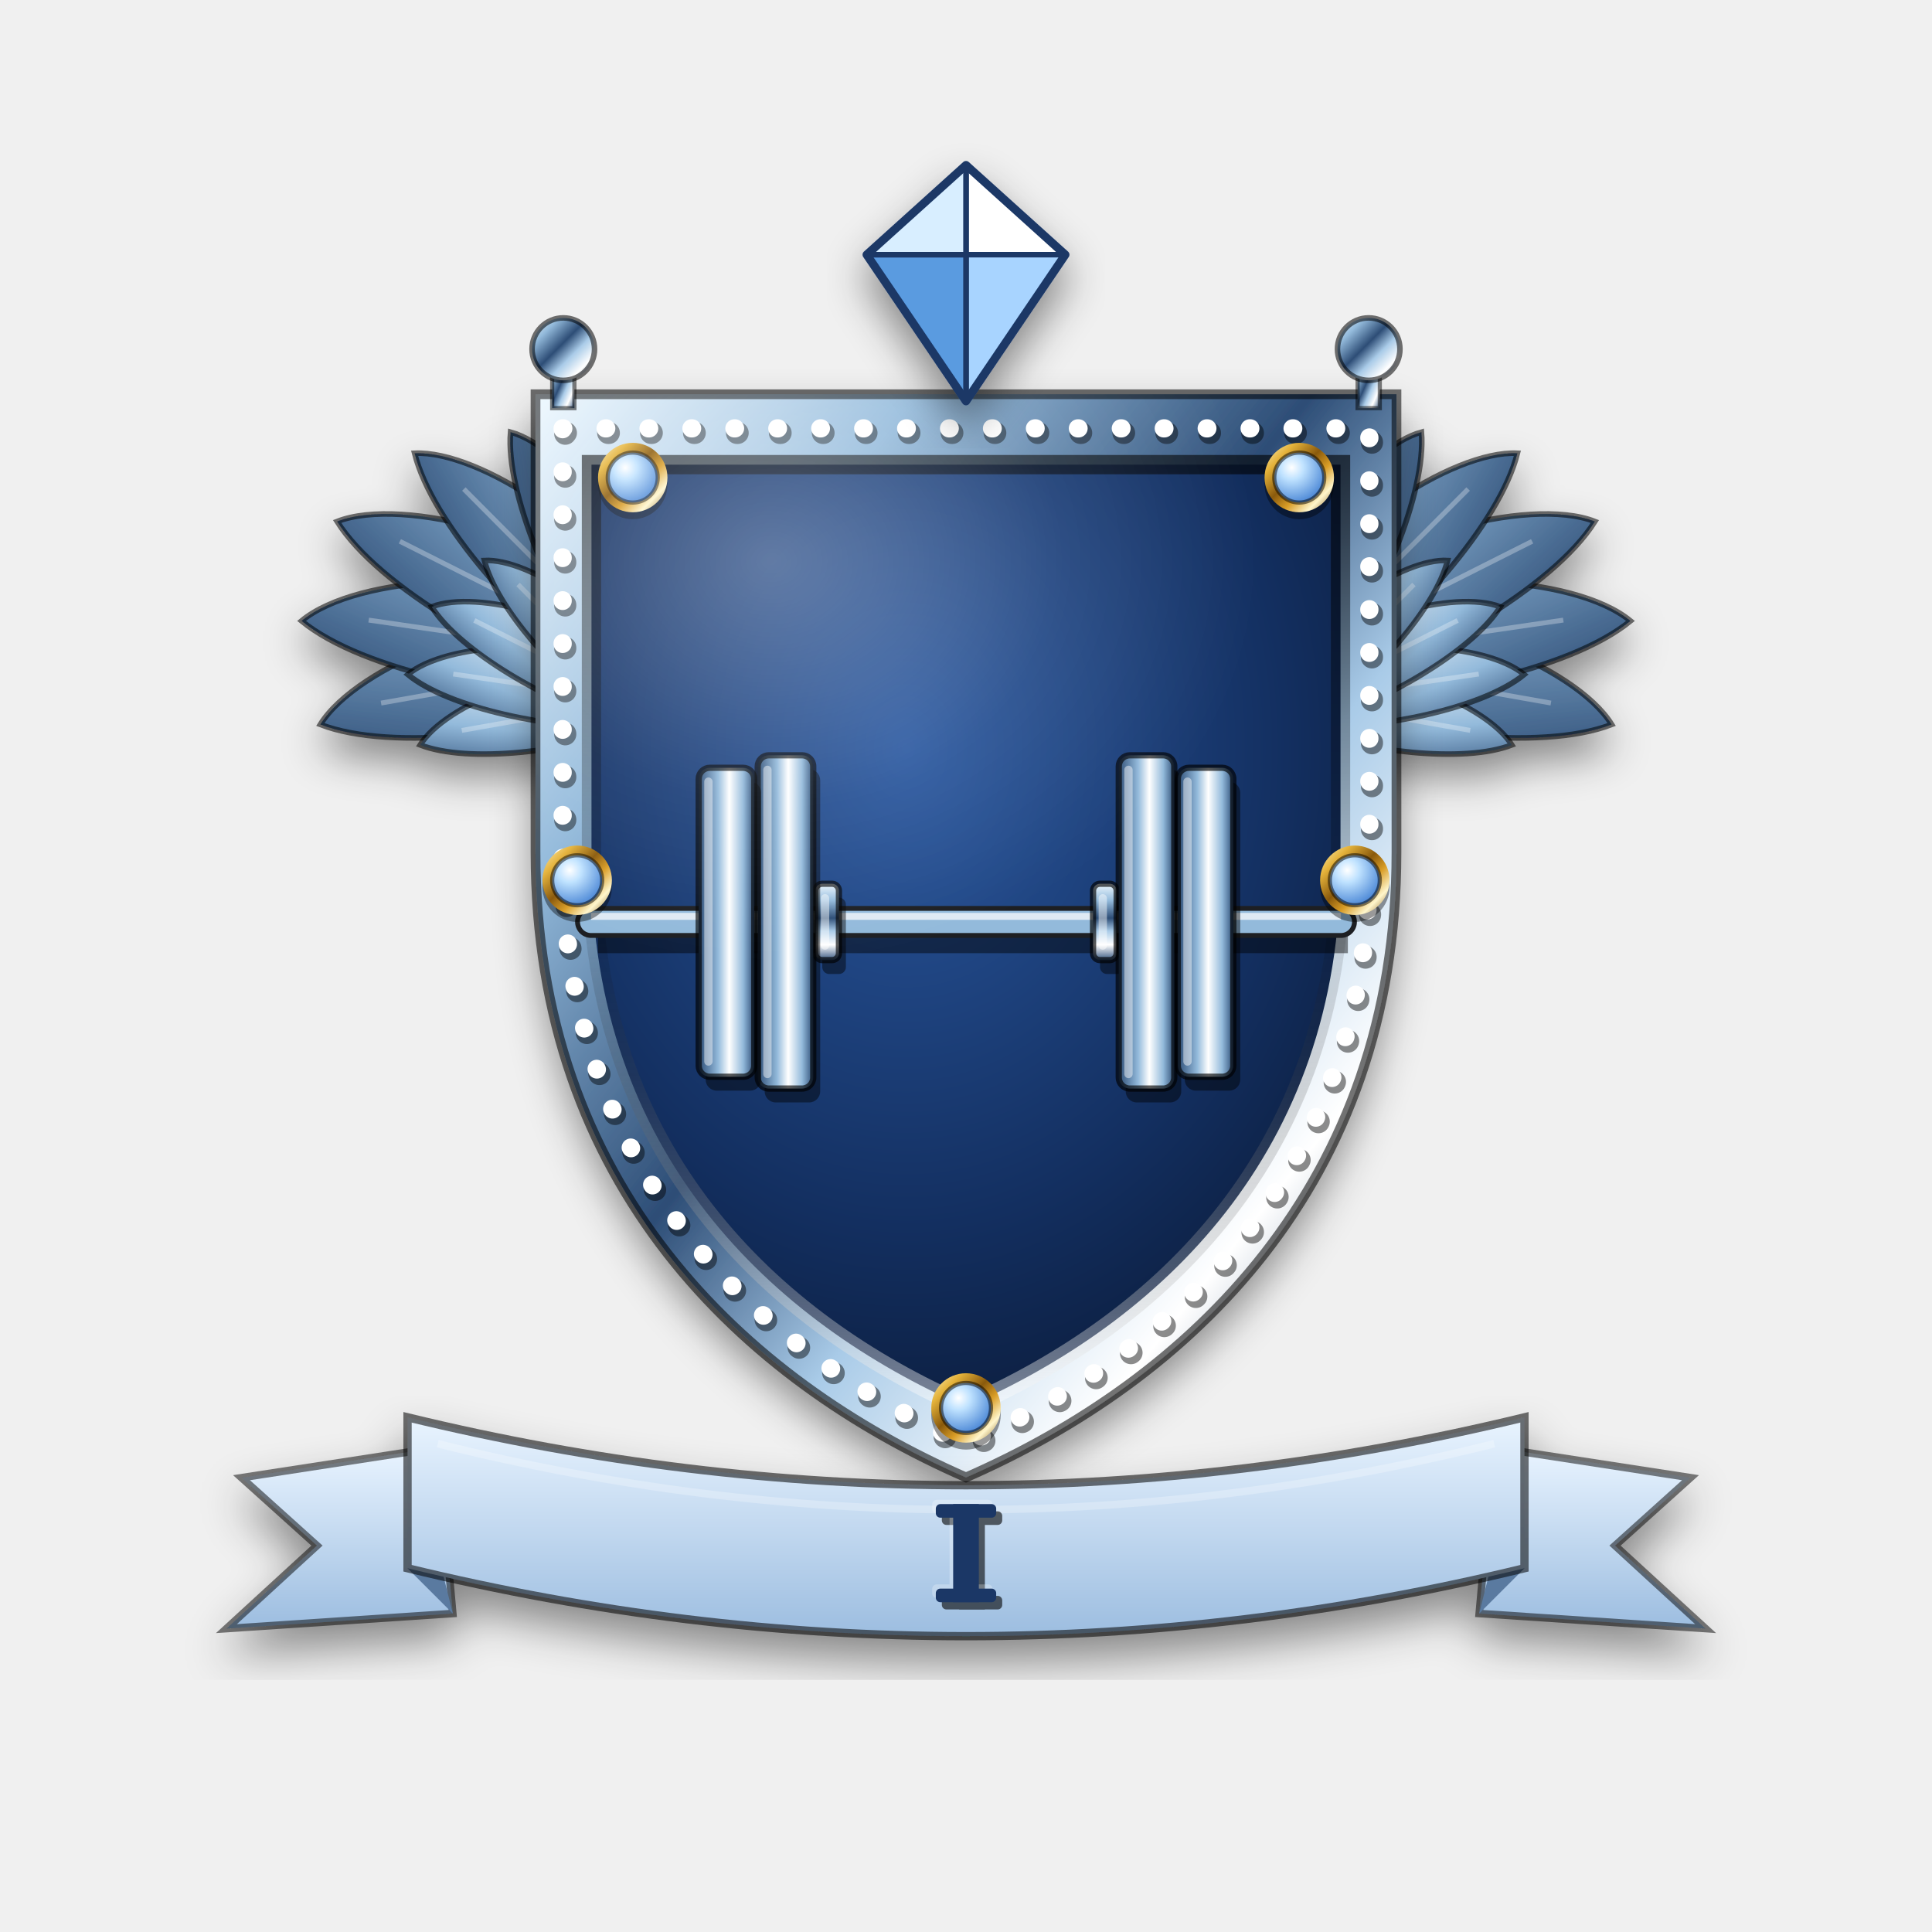
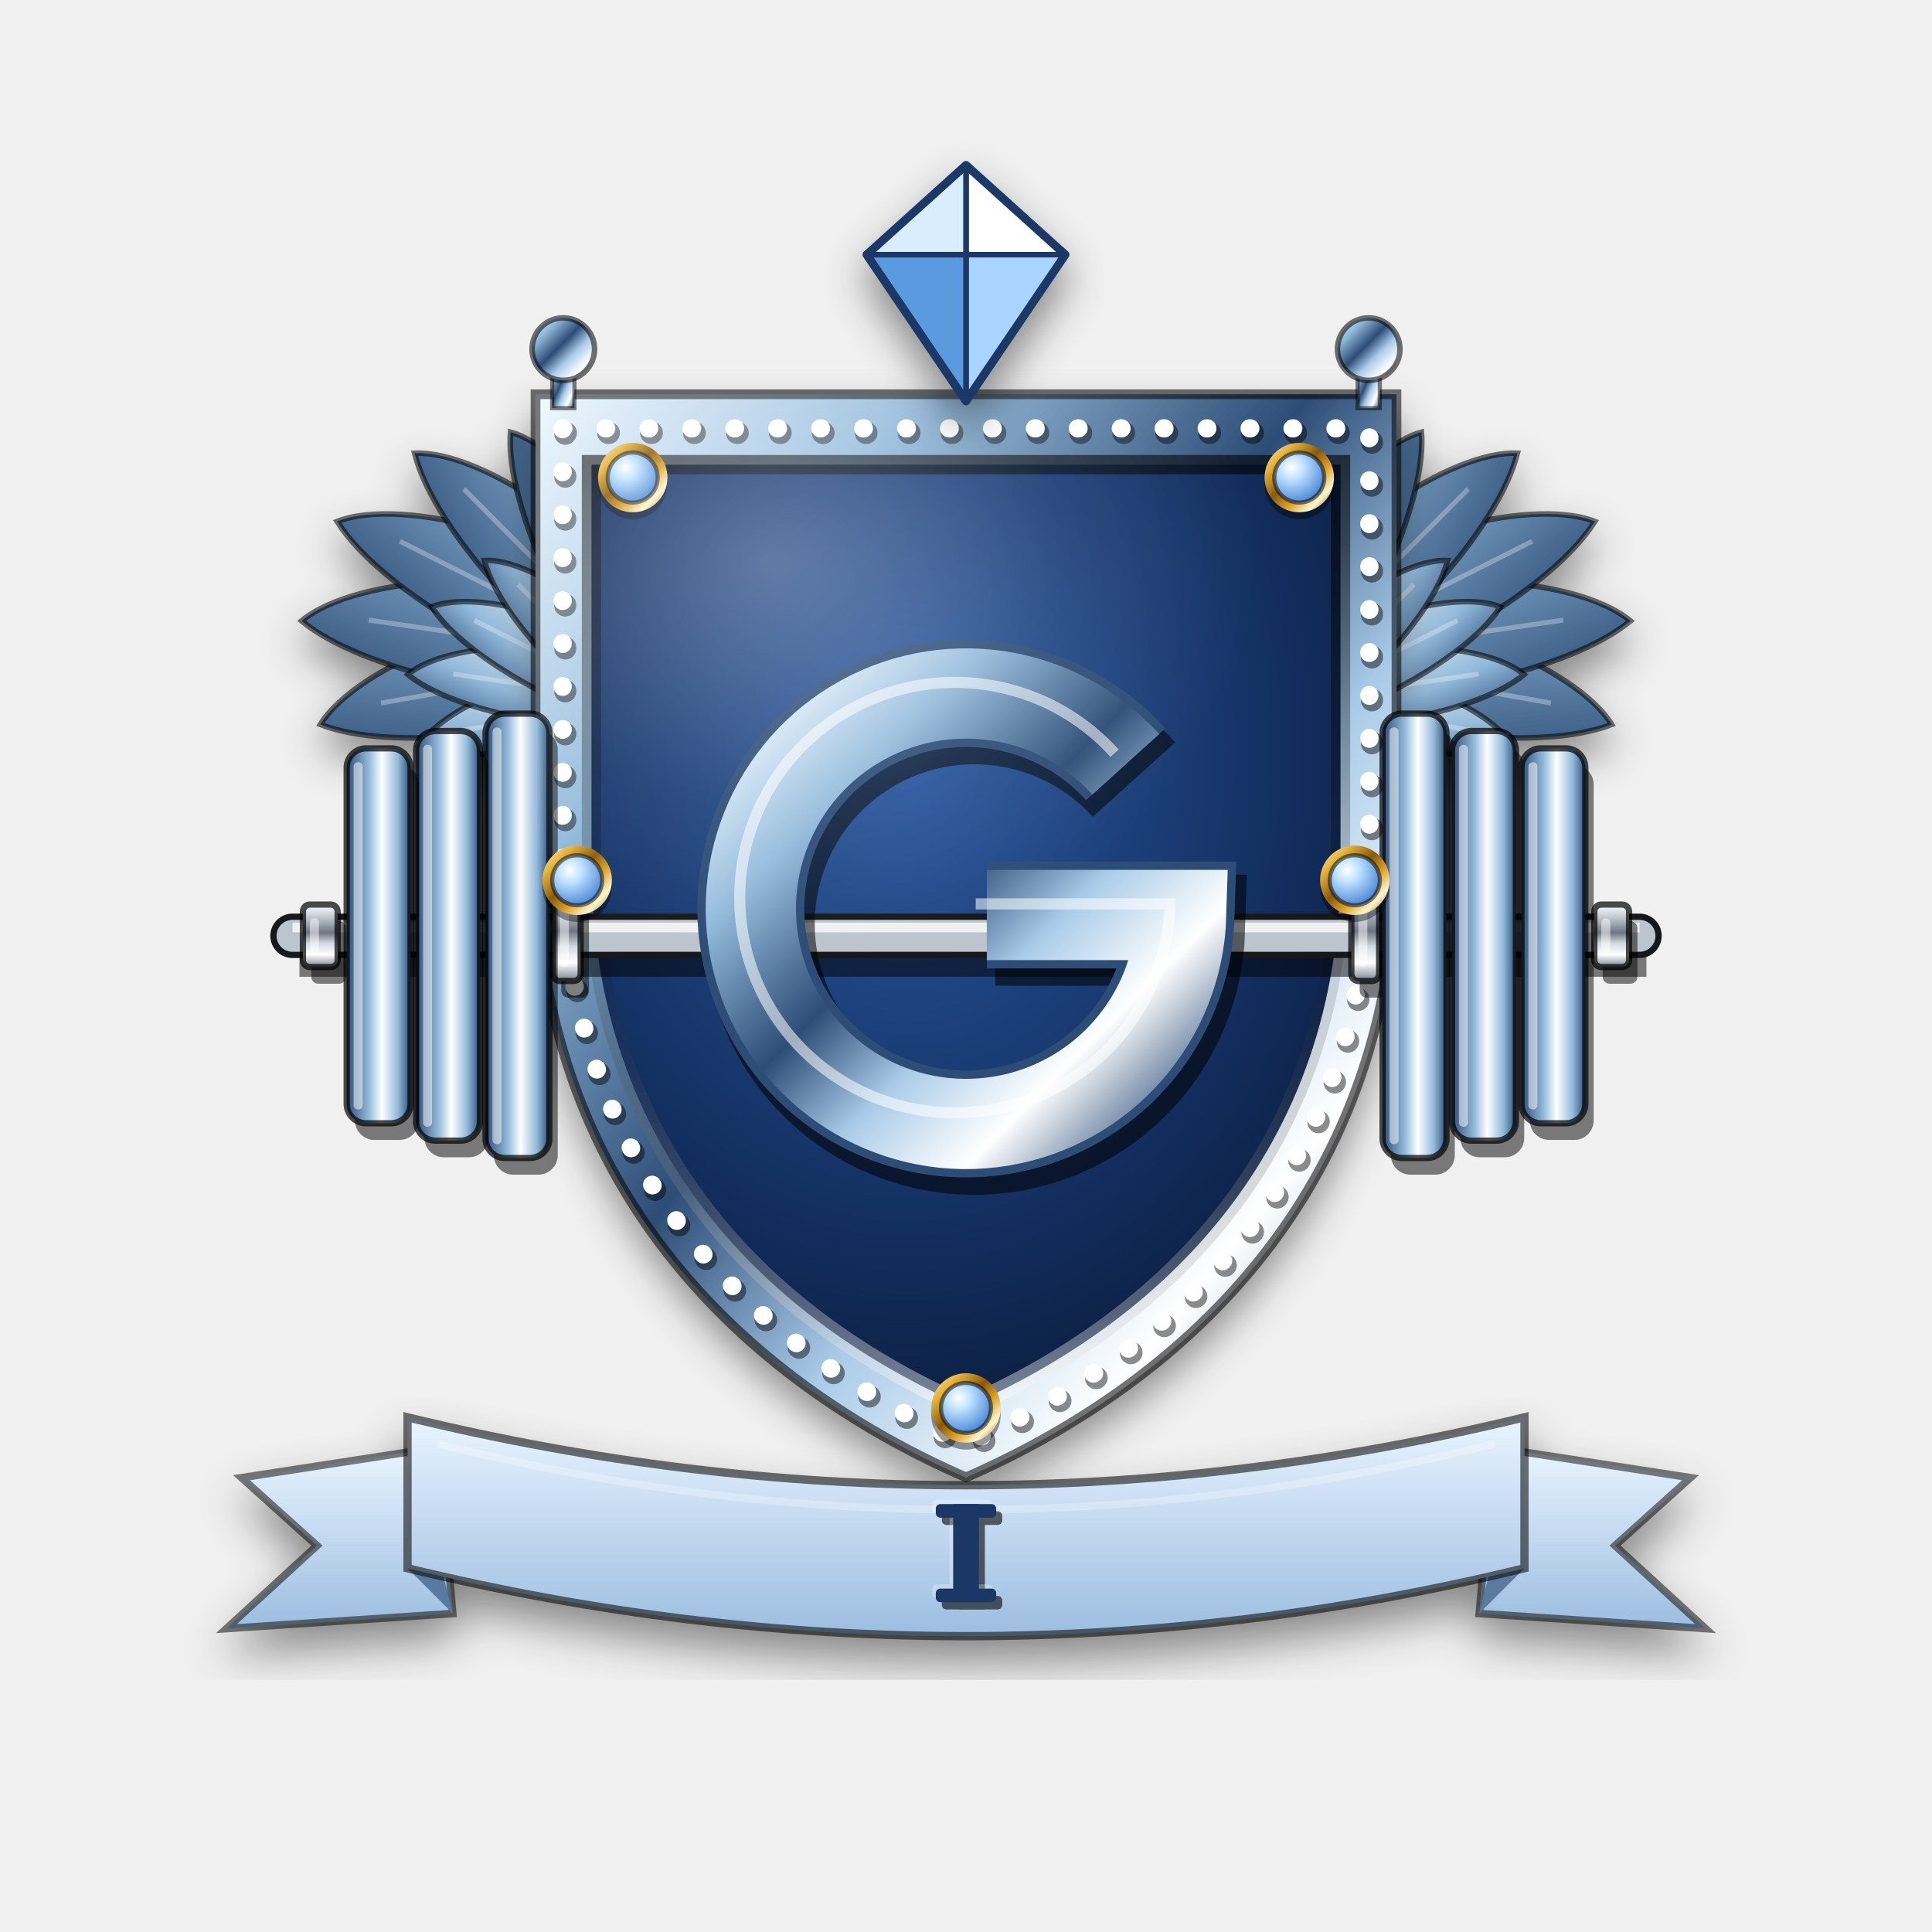
<svg xmlns="http://www.w3.org/2000/svg" viewBox="0 0 256 256">
  <defs>
    <filter id="ds" x="-20%" y="-20%" width="140%" height="140%">
      <feDropShadow dx="0" dy="3" stdDeviation="3" flood-color="#000" flood-opacity=".45" />
    </filter>
    <linearGradient id="l1" x1="0" y1="0" x2="1" y2="1">
      <stop offset="0" stop-color="#93badb" />
      <stop offset="1" stop-color="#2d4d76" />
    </linearGradient>
    <linearGradient id="l2" x1="0" y1="0" x2="1" y2="1">
      <stop offset="0" stop-color="#ffffff" />
      <stop offset="0.6" stop-color="#93badb" />
      <stop offset="1" stop-color="#2d4d76" />
    </linearGradient>
    <radialGradient id="r3" cx="0.42" cy="0.3" r="0.85">
      <stop offset="0" stop-color="#2a58a0" />
      <stop offset="0.6" stop-color="#132f60" />
      <stop offset="1" stop-color="#08152e" />
    </radialGradient>
    <linearGradient id="l4" x1="0" y1="0" x2="1" y2="1">
      <stop offset="0" stop-color="#eef8ff" />
      <stop offset="0.22" stop-color="#93badb" />
      <stop offset="0.45" stop-color="#2d4d76" />
      <stop offset="0.62" stop-color="#a9cbe8" />
      <stop offset="0.8" stop-color="#ffffff" />
      <stop offset="1" stop-color="#34557e" />
    </linearGradient>
    <linearGradient id="l5" x1="0" y1="0" x2="0" y2="1">
      <stop offset="0" stop-color="#000" stop-opacity="0.6" />
      <stop offset="0.5" stop-color="#000" stop-opacity="0.1" />
      <stop offset="1" stop-color="#fff" stop-opacity="0.45" />
    </linearGradient>
    <linearGradient id="l6" x1="0" y1="0" x2="1" y2="0">
      <stop offset="0" stop-color="#2d4d76" />
      <stop offset="0.35" stop-color="#93badb" />
      <stop offset="0.55" stop-color="#ffffff" />
      <stop offset="0.8" stop-color="#93badb" />
      <stop offset="1" stop-color="#2d4d76" />
    </linearGradient>
    <linearGradient id="l7" x1="0" y1="0" x2="0" y2="1">
+       <stop offset="0" stop-color="#ffffff" />
+       <stop offset="0.22" stop-color="#bcc4cd" />
+       <stop offset="0.45" stop-color="#6c7581" />
+       <stop offset="0.62" stop-color="#d2d9e0" />
+       <stop offset="0.8" stop-color="#ffffff" />
+       <stop offset="1" stop-color="#78818c" />
+     </linearGradient>
+     <linearGradient id="l8" x1="0" y1="0" x2="1" y2="1">
      <stop offset="0" stop-color="#eef8ff" />
      <stop offset="0.22" stop-color="#93badb" />
      <stop offset="0.45" stop-color="#2d4d76" />
      <stop offset="0.62" stop-color="#a9cbe8" />
      <stop offset="0.8" stop-color="#ffffff" />
      <stop offset="1" stop-color="#34557e" />
    </linearGradient>
-     <radialGradient id="r8" cx="0.35" cy="0.3" r="0.8">
-       <stop offset="0" stop-color="#fff" />
-       <stop offset="0.3" stop-color="#bfe2ff" />
-       <stop offset="1" stop-color="#3a7ad0" />
-     </radialGradient>
-     <linearGradient id="l9" x1="0" y1="0" x2="1" y2="1">
-       <stop offset="0" stop-color="#fff3bf" />
-       <stop offset="0.22" stop-color="#e4b23a" />
-       <stop offset="0.45" stop-color="#8a5a0c" />
-       <stop offset="0.62" stop-color="#d99d26" />
-       <stop offset="0.8" stop-color="#fff6cc" />
-       <stop offset="1" stop-color="#7a4d08" />
-     </linearGradient>
-     <radialGradient id="r10" cx="0.35" cy="0.3" r="0.8">
-       <stop offset="0" stop-color="#fff" />
-       <stop offset="0.3" stop-color="#bfe2ff" />
-       <stop offset="1" stop-color="#3a7ad0" />
-     </radialGradient>
-     <linearGradient id="l11" x1="0" y1="0" x2="1" y2="1">
-       <stop offset="0" stop-color="#fff3bf" />
-       <stop offset="0.22" stop-color="#e4b23a" />
-       <stop offset="0.45" stop-color="#8a5a0c" />
-       <stop offset="0.62" stop-color="#d99d26" />
-       <stop offset="0.8" stop-color="#fff6cc" />
-       <stop offset="1" stop-color="#7a4d08" />
-     </linearGradient>
-     <radialGradient id="r12" cx="0.35" cy="0.3" r="0.8">
-       <stop offset="0" stop-color="#fff" />
-       <stop offset="0.3" stop-color="#bfe2ff" />
-       <stop offset="1" stop-color="#3a7ad0" />
-     </radialGradient>
-     <linearGradient id="l13" x1="0" y1="0" x2="1" y2="1">
-       <stop offset="0" stop-color="#fff3bf" />
-       <stop offset="0.22" stop-color="#e4b23a" />
-       <stop offset="0.45" stop-color="#8a5a0c" />
-       <stop offset="0.62" stop-color="#d99d26" />
-       <stop offset="0.8" stop-color="#fff6cc" />
-       <stop offset="1" stop-color="#7a4d08" />
-     </linearGradient>
-     <radialGradient id="r14" cx="0.35" cy="0.3" r="0.8">
-       <stop offset="0" stop-color="#fff" />
-       <stop offset="0.3" stop-color="#bfe2ff" />
-       <stop offset="1" stop-color="#3a7ad0" />
-     </radialGradient>
-     <linearGradient id="l15" x1="0" y1="0" x2="1" y2="1">
-       <stop offset="0" stop-color="#fff3bf" />
-       <stop offset="0.22" stop-color="#e4b23a" />
-       <stop offset="0.45" stop-color="#8a5a0c" />
-       <stop offset="0.62" stop-color="#d99d26" />
-       <stop offset="0.8" stop-color="#fff6cc" />
-       <stop offset="1" stop-color="#7a4d08" />
-     </linearGradient>
-     <radialGradient id="r16" cx="0.35" cy="0.3" r="0.8">
-       <stop offset="0" stop-color="#fff" />
-       <stop offset="0.3" stop-color="#bfe2ff" />
-       <stop offset="1" stop-color="#3a7ad0" />
-     </radialGradient>
-     <linearGradient id="l17" x1="0" y1="0" x2="1" y2="1">
-       <stop offset="0" stop-color="#fff3bf" />
-       <stop offset="0.22" stop-color="#e4b23a" />
-       <stop offset="0.45" stop-color="#8a5a0c" />
-       <stop offset="0.62" stop-color="#d99d26" />
-       <stop offset="0.8" stop-color="#fff6cc" />
-       <stop offset="1" stop-color="#7a4d08" />
-     </linearGradient>
-     <radialGradient id="r18" cx="0.5" cy="0.5" r="0.5">
+     <radialGradient id="r9" cx="0.35" cy="0.3" r="0.8">
+       <stop offset="0" stop-color="#fff" />
+       <stop offset="0.3" stop-color="#bfe2ff" />
+       <stop offset="1" stop-color="#3a7ad0" />
+     </radialGradient>
+     <linearGradient id="l10" x1="0" y1="0" x2="1" y2="1">
+       <stop offset="0" stop-color="#fff3bf" />
+       <stop offset="0.22" stop-color="#e4b23a" />
+       <stop offset="0.45" stop-color="#8a5a0c" />
+       <stop offset="0.62" stop-color="#d99d26" />
+       <stop offset="0.8" stop-color="#fff6cc" />
+       <stop offset="1" stop-color="#7a4d08" />
+     </linearGradient>
+     <radialGradient id="r11" cx="0.35" cy="0.3" r="0.8">
+       <stop offset="0" stop-color="#fff" />
+       <stop offset="0.3" stop-color="#bfe2ff" />
+       <stop offset="1" stop-color="#3a7ad0" />
+     </radialGradient>
+     <linearGradient id="l12" x1="0" y1="0" x2="1" y2="1">
+       <stop offset="0" stop-color="#fff3bf" />
+       <stop offset="0.22" stop-color="#e4b23a" />
+       <stop offset="0.45" stop-color="#8a5a0c" />
+       <stop offset="0.62" stop-color="#d99d26" />
+       <stop offset="0.8" stop-color="#fff6cc" />
+       <stop offset="1" stop-color="#7a4d08" />
+     </linearGradient>
+     <radialGradient id="r13" cx="0.35" cy="0.3" r="0.8">
+       <stop offset="0" stop-color="#fff" />
+       <stop offset="0.3" stop-color="#bfe2ff" />
+       <stop offset="1" stop-color="#3a7ad0" />
+     </radialGradient>
+     <linearGradient id="l14" x1="0" y1="0" x2="1" y2="1">
+       <stop offset="0" stop-color="#fff3bf" />
+       <stop offset="0.22" stop-color="#e4b23a" />
+       <stop offset="0.45" stop-color="#8a5a0c" />
+       <stop offset="0.62" stop-color="#d99d26" />
+       <stop offset="0.8" stop-color="#fff6cc" />
+       <stop offset="1" stop-color="#7a4d08" />
+     </linearGradient>
+     <radialGradient id="r15" cx="0.35" cy="0.3" r="0.8">
+       <stop offset="0" stop-color="#fff" />
+       <stop offset="0.3" stop-color="#bfe2ff" />
+       <stop offset="1" stop-color="#3a7ad0" />
+     </radialGradient>
+     <linearGradient id="l16" x1="0" y1="0" x2="1" y2="1">
+       <stop offset="0" stop-color="#fff3bf" />
+       <stop offset="0.22" stop-color="#e4b23a" />
+       <stop offset="0.45" stop-color="#8a5a0c" />
+       <stop offset="0.62" stop-color="#d99d26" />
+       <stop offset="0.8" stop-color="#fff6cc" />
+       <stop offset="1" stop-color="#7a4d08" />
+     </linearGradient>
+     <radialGradient id="r17" cx="0.35" cy="0.3" r="0.8">
+       <stop offset="0" stop-color="#fff" />
+       <stop offset="0.3" stop-color="#bfe2ff" />
+       <stop offset="1" stop-color="#3a7ad0" />
+     </radialGradient>
+     <linearGradient id="l18" x1="0" y1="0" x2="1" y2="1">
+       <stop offset="0" stop-color="#fff3bf" />
+       <stop offset="0.22" stop-color="#e4b23a" />
+       <stop offset="0.45" stop-color="#8a5a0c" />
+       <stop offset="0.62" stop-color="#d99d26" />
+       <stop offset="0.8" stop-color="#fff6cc" />
+       <stop offset="1" stop-color="#7a4d08" />
+     </linearGradient>
+     <radialGradient id="r19" cx="0.5" cy="0.5" r="0.5">
      <stop offset="0" stop-color="#fff" stop-opacity="0.3" />
      <stop offset="0.6" stop-color="#fff" stop-opacity="0.075" />
      <stop offset="1" stop-color="#fff" stop-opacity="0" />
    </radialGradient>
-     <clipPath id="c19">
+     <clipPath id="c20">
      <path d="M66 46H190V112C190 160 160 188 128 202C96 188 66 160 66 112Z" />
    </clipPath>
-     <linearGradient id="l20" x1="0" y1="0" x2="1" y2="1">
-       <stop offset="0" stop-color="#eef8ff" />
-       <stop offset="0.22" stop-color="#93badb" />
-       <stop offset="0.45" stop-color="#2d4d76" />
-       <stop offset="0.62" stop-color="#a9cbe8" />
-       <stop offset="0.8" stop-color="#ffffff" />
-       <stop offset="1" stop-color="#34557e" />
-     </linearGradient>
    <linearGradient id="l21" x1="0" y1="0" x2="1" y2="1">
      <stop offset="0" stop-color="#eef8ff" />
      <stop offset="0.22" stop-color="#93badb" />
      <stop offset="0.45" stop-color="#2d4d76" />
      <stop offset="0.62" stop-color="#a9cbe8" />
      <stop offset="0.8" stop-color="#ffffff" />
      <stop offset="1" stop-color="#34557e" />
    </linearGradient>
-     <linearGradient id="l22" x1="0" y1="0" x2="0" y2="1">
+     <linearGradient id="l22" x1="0" y1="0" x2="1" y2="1">
+       <stop offset="0" stop-color="#eef8ff" />
+       <stop offset="0.22" stop-color="#93badb" />
+       <stop offset="0.45" stop-color="#2d4d76" />
+       <stop offset="0.62" stop-color="#a9cbe8" />
+       <stop offset="0.8" stop-color="#ffffff" />
+       <stop offset="1" stop-color="#34557e" />
+     </linearGradient>
+     <linearGradient id="l23" x1="0" y1="0" x2="0" y2="1">
      <stop offset="0" stop-color="#e9f4ff" />
      <stop offset="1" stop-color="#9cbde0" />
    </linearGradient>
  </defs>
  <g transform="translate(128 124) scale(0.92) translate(-128 -124)">
    <g filter="url(#ds)">
      <g transform="translate(176 84) rotate(12)">
        <path d="M0 -6C16.1 -11.4 39.1 -7.2 46 0C36.8 6 16.1 7.8 0 6Z" fill="url(#l1)" stroke="#000" stroke-opacity=".55" stroke-width=".8" />
        <path d="M2 0L36.8 -1.2" stroke="#fff" stroke-opacity=".3" stroke-width=".7" />
      </g>
      <g transform="translate(176 84) rotate(-6.4)">
        <path d="M0 -6.2C16.8 -11.8 40.8 -7.5 48 0C38.4 6.2 16.8 8.1 0 6.2Z" fill="url(#l1)" stroke="#000" stroke-opacity=".55" stroke-width=".8" />
        <path d="M2 0L38.4 -1.2" stroke="#fff" stroke-opacity=".3" stroke-width=".7" />
      </g>
      <g transform="translate(176 84) rotate(-24.8)">
        <path d="M0 -6.1C16.4 -11.6 39.9 -7.3 46.9 0C37.5 6.1 16.4 7.9 0 6.1Z" fill="url(#l1)" stroke="#000" stroke-opacity=".55" stroke-width=".8" />
        <path d="M2 0L37.5 -1.2" stroke="#fff" stroke-opacity=".3" stroke-width=".7" />
      </g>
      <g transform="translate(176 84) rotate(-43.2)">
        <path d="M0 -5.6C15.1 -10.6 36.6 -6.7 43.1 0C34.4 5.6 15.1 7.3 0 5.6Z" fill="url(#l1)" stroke="#000" stroke-opacity=".55" stroke-width=".8" />
        <path d="M2 0L34.4 -1.1" stroke="#fff" stroke-opacity=".3" stroke-width=".7" />
      </g>
      <g transform="translate(176 84) rotate(-61.6)">
        <path d="M0 -4.8C13 -9.1 31.5 -5.8 37 0C29.6 4.8 13 6.3 0 4.8Z" fill="url(#l1)" stroke="#000" stroke-opacity=".55" stroke-width=".8" />
        <path d="M2 0L29.6 -1" stroke="#fff" stroke-opacity=".3" stroke-width=".7" />
      </g>
      <g transform="translate(176 84) rotate(-80)">
        <path d="M0 -3.9C10.4 -7.4 25.3 -4.6 29.8 0C23.8 3.9 10.4 5 0 3.9Z" fill="url(#l1)" stroke="#000" stroke-opacity=".55" stroke-width=".8" />
        <path d="M2 0L23.8 -0.8" stroke="#fff" stroke-opacity=".3" stroke-width=".7" />
      </g>
      <g transform="translate(176 90) rotate(12)">
        <path d="M0 -4.1C11 -7.7 26.6 -4.9 31.3 0C25 4.1 11 5.3 0 4.1Z" fill="url(#l2)" stroke="#000" stroke-opacity=".55" stroke-width=".8" />
        <path d="M2 0L25 -0.8" stroke="#fff" stroke-opacity=".3" stroke-width=".7" />
      </g>
      <g transform="translate(176 90) rotate(-6.4)">
        <path d="M0 -4.2C11.4 -8.1 27.7 -5.1 32.6 0C26.1 4.2 11.4 5.5 0 4.2Z" fill="url(#l2)" stroke="#000" stroke-opacity=".55" stroke-width=".8" />
        <path d="M2 0L26.1 -0.8" stroke="#fff" stroke-opacity=".3" stroke-width=".7" />
      </g>
      <g transform="translate(176 90) rotate(-24.8)">
        <path d="M0 -4.1C11.2 -7.9 27.1 -5 31.9 0C25.5 4.1 11.2 5.4 0 4.1Z" fill="url(#l2)" stroke="#000" stroke-opacity=".55" stroke-width=".8" />
        <path d="M2 0L25.5 -0.8" stroke="#fff" stroke-opacity=".3" stroke-width=".7" />
      </g>
      <g transform="translate(176 90) rotate(-43.2)">
        <path d="M0 -3.8C10.2 -7.2 24.9 -4.6 29.3 0C23.4 3.8 10.2 4.9 0 3.8Z" fill="url(#l2)" stroke="#000" stroke-opacity=".55" stroke-width=".8" />
        <path d="M2 0L23.4 -0.8" stroke="#fff" stroke-opacity=".3" stroke-width=".7" />
      </g>
      <g transform="translate(176 90) rotate(-61.6)">
        <path d="M0 -3.3C8.8 -6.2 21.4 -3.9 25.2 0C20.1 3.3 8.8 4.3 0 3.3Z" fill="url(#l2)" stroke="#000" stroke-opacity=".55" stroke-width=".8" />
        <path d="M2 0L20.1 -0.7" stroke="#fff" stroke-opacity=".3" stroke-width=".7" />
      </g>
      <g transform="translate(176 90) rotate(-80)">
        <path d="M0 -2.6C7.1 -5 17.2 -3.2 20.2 0C16.2 2.6 7.1 3.4 0 2.6Z" fill="url(#l2)" stroke="#000" stroke-opacity=".55" stroke-width=".8" />
        <path d="M2 0L16.2 -0.5" stroke="#fff" stroke-opacity=".3" stroke-width=".7" />
      </g>
      <g transform="translate(256 0) scale(-1 1)">
        <g transform="translate(176 84) rotate(12)">
          <path d="M0 -6C16.1 -11.4 39.1 -7.2 46 0C36.8 6 16.1 7.8 0 6Z" fill="url(#l1)" stroke="#000" stroke-opacity=".55" stroke-width=".8" />
          <path d="M2 0L36.8 -1.2" stroke="#fff" stroke-opacity=".3" stroke-width=".7" />
        </g>
        <g transform="translate(176 84) rotate(-6.4)">
          <path d="M0 -6.2C16.8 -11.8 40.8 -7.5 48 0C38.4 6.2 16.8 8.1 0 6.2Z" fill="url(#l1)" stroke="#000" stroke-opacity=".55" stroke-width=".8" />
          <path d="M2 0L38.4 -1.2" stroke="#fff" stroke-opacity=".3" stroke-width=".7" />
        </g>
        <g transform="translate(176 84) rotate(-24.8)">
          <path d="M0 -6.1C16.4 -11.6 39.9 -7.3 46.9 0C37.5 6.1 16.4 7.9 0 6.1Z" fill="url(#l1)" stroke="#000" stroke-opacity=".55" stroke-width=".8" />
          <path d="M2 0L37.5 -1.2" stroke="#fff" stroke-opacity=".3" stroke-width=".7" />
        </g>
        <g transform="translate(176 84) rotate(-43.2)">
          <path d="M0 -5.6C15.1 -10.6 36.6 -6.7 43.1 0C34.4 5.6 15.1 7.3 0 5.6Z" fill="url(#l1)" stroke="#000" stroke-opacity=".55" stroke-width=".8" />
          <path d="M2 0L34.4 -1.1" stroke="#fff" stroke-opacity=".3" stroke-width=".7" />
        </g>
        <g transform="translate(176 84) rotate(-61.6)">
          <path d="M0 -4.8C13 -9.1 31.5 -5.8 37 0C29.6 4.8 13 6.3 0 4.8Z" fill="url(#l1)" stroke="#000" stroke-opacity=".55" stroke-width=".8" />
          <path d="M2 0L29.6 -1" stroke="#fff" stroke-opacity=".3" stroke-width=".7" />
        </g>
        <g transform="translate(176 84) rotate(-80)">
          <path d="M0 -3.9C10.4 -7.4 25.3 -4.6 29.8 0C23.8 3.9 10.4 5 0 3.9Z" fill="url(#l1)" stroke="#000" stroke-opacity=".55" stroke-width=".8" />
          <path d="M2 0L23.8 -0.8" stroke="#fff" stroke-opacity=".3" stroke-width=".7" />
        </g>
        <g transform="translate(176 90) rotate(12)">
          <path d="M0 -4.1C11 -7.7 26.6 -4.9 31.3 0C25 4.1 11 5.3 0 4.1Z" fill="url(#l2)" stroke="#000" stroke-opacity=".55" stroke-width=".8" />
          <path d="M2 0L25 -0.8" stroke="#fff" stroke-opacity=".3" stroke-width=".7" />
        </g>
        <g transform="translate(176 90) rotate(-6.4)">
          <path d="M0 -4.2C11.4 -8.1 27.7 -5.1 32.6 0C26.1 4.2 11.4 5.5 0 4.2Z" fill="url(#l2)" stroke="#000" stroke-opacity=".55" stroke-width=".8" />
          <path d="M2 0L26.1 -0.8" stroke="#fff" stroke-opacity=".3" stroke-width=".7" />
        </g>
        <g transform="translate(176 90) rotate(-24.8)">
          <path d="M0 -4.1C11.2 -7.9 27.1 -5 31.9 0C25.5 4.1 11.2 5.4 0 4.1Z" fill="url(#l2)" stroke="#000" stroke-opacity=".55" stroke-width=".8" />
          <path d="M2 0L25.5 -0.8" stroke="#fff" stroke-opacity=".3" stroke-width=".7" />
        </g>
        <g transform="translate(176 90) rotate(-43.2)">
          <path d="M0 -3.8C10.2 -7.2 24.9 -4.6 29.3 0C23.4 3.8 10.2 4.9 0 3.8Z" fill="url(#l2)" stroke="#000" stroke-opacity=".55" stroke-width=".8" />
          <path d="M2 0L23.4 -0.8" stroke="#fff" stroke-opacity=".3" stroke-width=".7" />
        </g>
        <g transform="translate(176 90) rotate(-61.6)">
          <path d="M0 -3.3C8.8 -6.2 21.4 -3.9 25.2 0C20.1 3.3 8.8 4.3 0 3.3Z" fill="url(#l2)" stroke="#000" stroke-opacity=".55" stroke-width=".8" />
          <path d="M2 0L20.1 -0.7" stroke="#fff" stroke-opacity=".3" stroke-width=".7" />
        </g>
        <g transform="translate(176 90) rotate(-80)">
          <path d="M0 -2.6C7.1 -5 17.2 -3.2 20.2 0C16.2 2.6 7.1 3.4 0 2.6Z" fill="url(#l2)" stroke="#000" stroke-opacity=".55" stroke-width=".8" />
          <path d="M2 0L16.2 -0.5" stroke="#fff" stroke-opacity=".3" stroke-width=".7" />
        </g>
      </g>
    </g>
    <path d="M66 46H190V112C190 160 160 188 128 202C96 188 66 160 66 112Z" fill="url(#l4)" filter="url(#ds)" />
    <path d="M66 46H190V112C190 160 160 188 128 202C96 188 66 160 66 112Z" fill="none" stroke="#000" stroke-opacity=".55" stroke-width="1.4" />
    <g transform="translate(128 124) scale(0.87) translate(-128 -124)">
      <path d="M66 46H190V112C190 160 160 188 128 202C96 188 66 160 66 112Z" fill="url(#r3)" />
      <path d="M66 46H190V112C190 160 160 188 128 202C96 188 66 160 66 112Z" fill="none" stroke="url(#l5)" stroke-width="3.2" />
    </g>
    <g transform="translate(128 124) scale(0.937) translate(-128 -124)">
      <path d="M66 46H190V112C190 160 160 188 128 202C96 188 66 160 66 112Z" fill="none" stroke="#000" stroke-opacity=".45" stroke-width="3.4" stroke-linecap="round" stroke-dasharray="0.1 6.5" transform="translate(.4 .7)" />
      <path d="M66 46H190V112C190 160 160 188 128 202C96 188 66 160 66 112Z" fill="none" stroke="#ffffff" stroke-width="2.8" stroke-linecap="round" stroke-dasharray="0.1 6.5" />
    </g>
-     <path d="M74 122 L79.4 122 L84.8 122 L90.2 122 L95.6 122 L101 122 L106.4 122 L111.8 122 L117.2 122 L122.6 122 L128 122 L133.4 122 L138.8 122 L144.2 122 L149.6 122 L155 122 L160.4 122 L165.8 122 L171.2 122 L176.6 122 L182 122" fill="none" stroke="#000" stroke-opacity=".45" stroke-width="5" transform="translate(1 2)" />
-     <path d="M74 122 L79.4 122 L84.8 122 L90.2 122 L95.6 122 L101 122 L106.4 122 L111.8 122 L117.2 122 L122.6 122 L128 122 L133.4 122 L138.8 122 L144.2 122 L149.6 122 L155 122 L160.4 122 L165.8 122 L171.2 122 L176.6 122 L182 122" fill="none" stroke="#1d1f23" stroke-width="4.6" stroke-linecap="round" />
-     <path d="M74 122 L79.4 122 L84.8 122 L90.2 122 L95.6 122 L101 122 L106.4 122 L111.8 122 L117.2 122 L122.6 122 L128 122 L133.4 122 L138.8 122 L144.2 122 L149.6 122 L155 122 L160.4 122 L165.8 122 L171.2 122 L176.6 122 L182 122" fill="none" stroke="#93badb" stroke-width="3.2" stroke-linecap="round" />
-     <path d="M74 122 L79.4 122 L84.8 122 L90.2 122 L95.6 122 L101 122 L106.4 122 L111.8 122 L117.2 122 L122.6 122 L128 122 L133.4 122 L138.8 122 L144.2 122 L149.6 122 L155 122 L160.4 122 L165.8 122 L171.2 122 L176.6 122 L182 122" fill="none" stroke="#ffffff" stroke-opacity=".7" stroke-width="1" transform="translate(0 -.8)" />
-     <g transform="translate(108 122) rotate(0)">
-       <rect x="-0.7" y="-3.5" width="3.4" height="11" rx="1" fill="#000" opacity=".45" />
-       <rect x="-1.7" y="-5.5" width="3.4" height="11" rx="1" fill="url(#l7)" stroke="#000" stroke-opacity=".65" stroke-width=".9" />
-       <rect x="-0.9" y="-4" width="1.2" height="8" rx=".6" fill="#fff" opacity=".45" />
-     </g>
-     <g transform="translate(102 122) rotate(-0)">
-       <rect x="-3" y="-22" width="8" height="48" rx="1.6" fill="#000" opacity=".45" />
-       <rect x="-4" y="-24" width="8" height="48" rx="1.6" fill="url(#l6)" stroke="#000" stroke-opacity=".65" stroke-width=".9" />
-       <rect x="-3.2" y="-22.5" width="1.2" height="45" rx=".6" fill="#fff" opacity=".45" />
-     </g>
-     <g transform="translate(93.5 122) rotate(-0)">
-       <rect x="-3" y="-20.2" width="8" height="44.5" rx="1.6" fill="#000" opacity=".45" />
-       <rect x="-4" y="-22.2" width="8" height="44.5" rx="1.6" fill="url(#l6)" stroke="#000" stroke-opacity=".65" stroke-width=".9" />
-       <rect x="-3.2" y="-20.8" width="1.2" height="41.5" rx=".6" fill="#fff" opacity=".45" />
-     </g>
-     <g transform="translate(148 122) rotate(0)">
-       <rect x="-0.7" y="-3.5" width="3.4" height="11" rx="1" fill="#000" opacity=".45" />
-       <rect x="-1.7" y="-5.5" width="3.4" height="11" rx="1" fill="url(#l7)" stroke="#000" stroke-opacity=".65" stroke-width=".9" />
-       <rect x="-0.9" y="-4" width="1.2" height="8" rx=".6" fill="#fff" opacity=".45" />
-     </g>
-     <g transform="translate(154 122) rotate(0)">
-       <rect x="-3" y="-22" width="8" height="48" rx="1.6" fill="#000" opacity=".45" />
-       <rect x="-4" y="-24" width="8" height="48" rx="1.6" fill="url(#l6)" stroke="#000" stroke-opacity=".65" stroke-width=".9" />
-       <rect x="-3.2" y="-22.5" width="1.2" height="45" rx=".6" fill="#fff" opacity=".45" />
-     </g>
-     <g transform="translate(162.5 122) rotate(0)">
-       <rect x="-3" y="-20.2" width="8" height="44.5" rx="1.6" fill="#000" opacity=".45" />
-       <rect x="-4" y="-22.2" width="8" height="44.5" rx="1.6" fill="url(#l6)" stroke="#000" stroke-opacity=".65" stroke-width=".9" />
-       <rect x="-3.2" y="-20.8" width="1.2" height="41.5" rx=".6" fill="#fff" opacity=".45" />
-     </g>
+     <path d="M31 124 L39.1 124 L47.2 124 L55.2 124 L63.3 124 L71.4 124 L79.5 124 L87.6 124 L95.7 124 L103.8 124 L111.8 124 L119.9 124 L128 124 L136.1 124 L144.2 124 L152.2 124 L160.3 124 L168.4 124 L176.5 124 L184.6 124 L192.7 124 L200.8 124 L208.8 124 L216.9 124 L225 124" fill="none" stroke="#000" stroke-opacity=".5" stroke-width="7" transform="translate(1 2.4)" />
+     <path d="M31 124 L39.1 124 L47.2 124 L55.2 124 L63.3 124 L71.4 124 L79.5 124 L87.6 124 L95.7 124 L103.8 124 L111.8 124 L119.9 124 L128 124 L136.1 124 L144.2 124 L152.2 124 L160.3 124 L168.4 124 L176.5 124 L184.6 124 L192.7 124 L200.8 124 L208.8 124 L216.9 124 L225 124" fill="none" stroke="#17181b" stroke-width="6.4" stroke-linecap="round" />
+     <path d="M31 124 L39.1 124 L47.2 124 L55.2 124 L63.3 124 L71.4 124 L79.5 124 L87.6 124 L95.7 124 L103.8 124 L111.8 124 L119.9 124 L128 124 L136.1 124 L144.2 124 L152.2 124 L160.3 124 L168.4 124 L176.5 124 L184.6 124 L192.7 124 L200.8 124 L208.8 124 L216.9 124 L225 124" fill="none" stroke="#bcc4cd" stroke-width="4.6" stroke-linecap="round" />
+     <path d="M31 124 L39.1 124 L47.2 124 L55.2 124 L63.3 124 L71.4 124 L79.5 124 L87.6 124 L95.7 124 L103.8 124 L111.8 124 L119.9 124 L128 124 L136.1 124 L144.2 124 L152.2 124 L160.3 124 L168.4 124 L176.5 124 L184.6 124 L192.7 124 L200.8 124 L208.8 124 L216.9 124 L225 124" fill="none" stroke="#ffffff" stroke-opacity=".75" stroke-width="1.4" transform="translate(0 -1.2)" />
+     <g transform="translate(70.5 124) rotate(-0)">
+       <rect x="-0.8" y="-4.1" width="4" height="13" rx="1" fill="#000" opacity=".5" />
+       <rect x="-2" y="-6.5" width="4" height="13" rx="1" fill="url(#l7)" stroke="#000" stroke-opacity=".7" stroke-width=".9" />
+       <rect x="-1" y="-4.5" width="1.3" height="9" rx=".6" fill="#fff" opacity=".5" />
+     </g>
+     <g transform="translate(63.4 124) rotate(-0)">
+       <rect x="-3.4" y="-29.6" width="9.2" height="64" rx="2.8" fill="#000" opacity=".5" />
+       <rect x="-4.6" y="-32" width="9.2" height="64" rx="2.8" fill="url(#l6)" stroke="#000" stroke-opacity=".7" stroke-width=".9" />
+       <rect x="-3.6" y="-30" width="1.3" height="60" rx=".6" fill="#fff" opacity=".5" />
+     </g>
+     <g transform="translate(53.4 124) rotate(-0)">
+       <rect x="-3.4" y="-27.1" width="9.2" height="59" rx="2.8" fill="#000" opacity=".5" />
+       <rect x="-4.6" y="-29.5" width="9.2" height="59" rx="2.8" fill="url(#l6)" stroke="#000" stroke-opacity=".7" stroke-width=".9" />
+       <rect x="-3.6" y="-27.5" width="1.3" height="55" rx=".6" fill="#fff" opacity=".5" />
+     </g>
+     <g transform="translate(43.4 124) rotate(-0)">
+       <rect x="-3.4" y="-24.6" width="9.2" height="54" rx="2.8" fill="#000" opacity=".5" />
+       <rect x="-4.6" y="-27" width="9.2" height="54" rx="2.8" fill="url(#l6)" stroke="#000" stroke-opacity=".7" stroke-width=".9" />
+       <rect x="-3.6" y="-25" width="1.3" height="50" rx=".6" fill="#fff" opacity=".5" />
+     </g>
+     <g transform="translate(35 124) rotate(-0)">
+       <rect x="-1.3" y="-2.1" width="5" height="9" rx="1" fill="#000" opacity=".5" />
+       <rect x="-2.5" y="-4.5" width="5" height="9" rx="1" fill="url(#l7)" stroke="#000" stroke-opacity=".7" stroke-width=".9" />
+       <rect x="-1.5" y="-2.5" width="1.3" height="5" rx=".6" fill="#fff" opacity=".5" />
+     </g>
+     <g transform="translate(185.5 124) rotate(0)">
+       <rect x="-0.8" y="-4.1" width="4" height="13" rx="1" fill="#000" opacity=".5" />
+       <rect x="-2" y="-6.5" width="4" height="13" rx="1" fill="url(#l7)" stroke="#000" stroke-opacity=".7" stroke-width=".9" />
+       <rect x="-1" y="-4.5" width="1.3" height="9" rx=".6" fill="#fff" opacity=".5" />
+     </g>
+     <g transform="translate(192.6 124) rotate(0)">
+       <rect x="-3.4" y="-29.6" width="9.2" height="64" rx="2.8" fill="#000" opacity=".5" />
+       <rect x="-4.6" y="-32" width="9.2" height="64" rx="2.8" fill="url(#l6)" stroke="#000" stroke-opacity=".7" stroke-width=".9" />
+       <rect x="-3.6" y="-30" width="1.3" height="60" rx=".6" fill="#fff" opacity=".5" />
+     </g>
+     <g transform="translate(202.6 124) rotate(0)">
+       <rect x="-3.4" y="-27.1" width="9.2" height="59" rx="2.8" fill="#000" opacity=".5" />
+       <rect x="-4.6" y="-29.5" width="9.2" height="59" rx="2.8" fill="url(#l6)" stroke="#000" stroke-opacity=".7" stroke-width=".9" />
+       <rect x="-3.6" y="-27.5" width="1.3" height="55" rx=".6" fill="#fff" opacity=".5" />
+     </g>
+     <g transform="translate(212.6 124) rotate(0)">
+       <rect x="-3.4" y="-24.6" width="9.2" height="54" rx="2.8" fill="#000" opacity=".5" />
+       <rect x="-4.6" y="-27" width="9.2" height="54" rx="2.8" fill="url(#l6)" stroke="#000" stroke-opacity=".7" stroke-width=".9" />
+       <rect x="-3.6" y="-25" width="1.3" height="50" rx=".6" fill="#fff" opacity=".5" />
+     </g>
+     <g transform="translate(221 124) rotate(0)">
+       <rect x="-1.3" y="-2.1" width="5" height="9" rx="1" fill="#000" opacity=".5" />
+       <rect x="-2.5" y="-4.5" width="5" height="9" rx="1" fill="url(#l7)" stroke="#000" stroke-opacity=".7" stroke-width=".9" />
+       <rect x="-1.5" y="-2.5" width="1.3" height="5" rx=".6" fill="#fff" opacity=".5" />
+     </g>
+     <path d="M151 99.3A31 31 0 1 0 159 121H131" fill="none" stroke="#000" stroke-opacity=".55" stroke-width="16" transform="translate(1.2 2.2)" />
+     <path d="M151 99.3A31 31 0 1 0 159 121H131" fill="none" stroke="#2d4d76" stroke-width="15.4" />
+     <path d="M151 99.3A31 31 0 1 0 159 121H131" fill="none" stroke="url(#l8)" stroke-width="13" />
+     <path d="M151 99.3A31 31 0 1 0 159 121H131" fill="none" stroke="#ffffff" stroke-opacity=".55" stroke-width="1.6" transform="translate(-1.6 -1.6)" />
    <circle cx="80" cy="59" r="5" fill="#000" opacity=".4" />
-     <circle cx="80" cy="58" r="5" fill="url(#l9)" />
-     <circle cx="80" cy="58" r="3.6" fill="url(#r8)" stroke="#000" stroke-opacity=".5" stroke-width=".6" />
+     <circle cx="80" cy="58" r="5" fill="url(#l10)" />
+     <circle cx="80" cy="58" r="3.6" fill="url(#r9)" stroke="#000" stroke-opacity=".5" stroke-width=".6" />
    <circle cx="176" cy="59" r="5" fill="#000" opacity=".4" />
-     <circle cx="176" cy="58" r="5" fill="url(#l11)" />
-     <circle cx="176" cy="58" r="3.6" fill="url(#r10)" stroke="#000" stroke-opacity=".5" stroke-width=".6" />
+     <circle cx="176" cy="58" r="5" fill="url(#l12)" />
+     <circle cx="176" cy="58" r="3.6" fill="url(#r11)" stroke="#000" stroke-opacity=".5" stroke-width=".6" />
    <circle cx="72" cy="117" r="5" fill="#000" opacity=".4" />
-     <circle cx="72" cy="116" r="5" fill="url(#l13)" />
-     <circle cx="72" cy="116" r="3.6" fill="url(#r12)" stroke="#000" stroke-opacity=".5" stroke-width=".6" />
+     <circle cx="72" cy="116" r="5" fill="url(#l14)" />
+     <circle cx="72" cy="116" r="3.6" fill="url(#r13)" stroke="#000" stroke-opacity=".5" stroke-width=".6" />
    <circle cx="184" cy="117" r="5" fill="#000" opacity=".4" />
-     <circle cx="184" cy="116" r="5" fill="url(#l15)" />
-     <circle cx="184" cy="116" r="3.6" fill="url(#r14)" stroke="#000" stroke-opacity=".5" stroke-width=".6" />
+     <circle cx="184" cy="116" r="5" fill="url(#l16)" />
+     <circle cx="184" cy="116" r="3.6" fill="url(#r15)" stroke="#000" stroke-opacity=".5" stroke-width=".6" />
    <circle cx="128" cy="193" r="5" fill="#000" opacity=".4" />
-     <circle cx="128" cy="192" r="5" fill="url(#l17)" />
-     <circle cx="128" cy="192" r="3.6" fill="url(#r16)" stroke="#000" stroke-opacity=".5" stroke-width=".6" />
-     <g clip-path="url(#c19)">
-       <ellipse cx="100" cy="70" rx="70" ry="58" fill="url(#r18)" />
+     <circle cx="128" cy="192" r="5" fill="url(#l18)" />
+     <circle cx="128" cy="192" r="3.6" fill="url(#r17)" stroke="#000" stroke-opacity=".5" stroke-width=".6" />
+     <g clip-path="url(#c20)">
+       <ellipse cx="100" cy="70" rx="70" ry="58" fill="url(#r19)" />
    </g>
    <g filter="url(#ds)" stroke="#1b3766" stroke-width=".8" stroke-linejoin="round">
      <path d="M128 13 L142.3 25.9 L128 25.9Z" fill="#ffffff" />
      <path d="M142.3 25.9 L128 47 L128 25.9Z" fill="#a8d4ff" />
      <path d="M128 47 L113.7 25.9 L128 25.9Z" fill="#5a9be0" />
      <path d="M113.7 25.9 L128 13 L128 25.9Z" fill="#d8eeff" />
      <path d="M128 13 L142.3 25.9 L128 47 L113.7 25.9Z" fill="none" stroke-width="1.2" />
    </g>
-     <rect x="68.4" y="40.8" width="3.2" height="7.2" fill="url(#l20)" stroke="#000" stroke-opacity=".5" stroke-width=".6" />
-     <circle cx="70" cy="39.5" r="4.5" fill="url(#l20)" stroke="#000" stroke-opacity=".55" stroke-width=".8" />
-     <rect x="184.4" y="40.8" width="3.2" height="7.2" fill="url(#l21)" stroke="#000" stroke-opacity=".5" stroke-width=".6" />
-     <circle cx="186" cy="39.5" r="4.5" fill="url(#l21)" stroke="#000" stroke-opacity=".55" stroke-width=".8" />
+     <rect x="68.4" y="40.8" width="3.2" height="7.2" fill="url(#l21)" stroke="#000" stroke-opacity=".5" stroke-width=".6" />
+     <circle cx="70" cy="39.5" r="4.5" fill="url(#l21)" stroke="#000" stroke-opacity=".55" stroke-width=".8" />
+     <rect x="184.4" y="40.8" width="3.2" height="7.2" fill="url(#l22)" stroke="#000" stroke-opacity=".5" stroke-width=".6" />
+     <circle cx="186" cy="39.5" r="4.5" fill="url(#l22)" stroke="#000" stroke-opacity=".55" stroke-width=".8" />
  </g>
  <g filter="url(#ds)">
-     <path d="M58 191.8L32 195.8L42 204.8L30 215.8L60 213.8Z" fill="url(#l22)" stroke="#000" stroke-opacity=".5" stroke-width="1" />
-     <path d="M198 191.8L224 195.8L214 204.8L226 215.8L196 213.8Z" fill="url(#l22)" stroke="#000" stroke-opacity=".5" stroke-width="1" />
+     <path d="M58 191.8L32 195.8L42 204.8L30 215.8L60 213.8Z" fill="url(#l23)" stroke="#000" stroke-opacity=".5" stroke-width="1" />
+     <path d="M198 191.8L224 195.8L214 204.8L226 215.8L196 213.8Z" fill="url(#l23)" stroke="#000" stroke-opacity=".5" stroke-width="1" />
    <path d="M54 207.8L60 213.8L58 205.8Z" fill="#5a7aa0" />
    <path d="M202 207.8L196 213.8L198 205.8Z" fill="#5a7aa0" />
-     <path d="M54 187.8Q128 205.8 202 187.8L202 207.8Q128 225.8 54 207.8Z" fill="url(#l22)" stroke="#000" stroke-opacity=".55" stroke-width="1.1" />
+     <path d="M54 187.8Q128 205.8 202 187.8L202 207.8Q128 225.8 54 207.8Z" fill="url(#l23)" stroke="#000" stroke-opacity=".55" stroke-width="1.1" />
    <path d="M58 191.3Q128 208.8 198 191.3" fill="none" stroke="#fff" stroke-opacity=".25" stroke-width="1" />
  </g>
  <g transform="translate(0.8 0.96)" fill="#000" opacity="0.6">
    <rect x="126.3" y="199.3" width="3.4" height="13" />
    <rect x="124" y="199.3" width="8" height="1.8" rx=".6" />
    <rect x="124" y="210.5" width="8" height="1.8" rx=".6" />
  </g>
  <g transform="translate(-0.48 -0.56)" fill="#fff" opacity="0.25">
    <rect x="126.3" y="199.3" width="3.4" height="13" />
    <rect x="124" y="199.3" width="8" height="1.8" rx=".6" />
    <rect x="124" y="210.5" width="8" height="1.8" rx=".6" />
  </g>
  <g fill="#1b3766">
    <rect x="126.3" y="199.3" width="3.4" height="13" />
    <rect x="124" y="199.3" width="8" height="1.8" rx=".6" />
    <rect x="124" y="210.5" width="8" height="1.8" rx=".6" />
  </g>
</svg>
